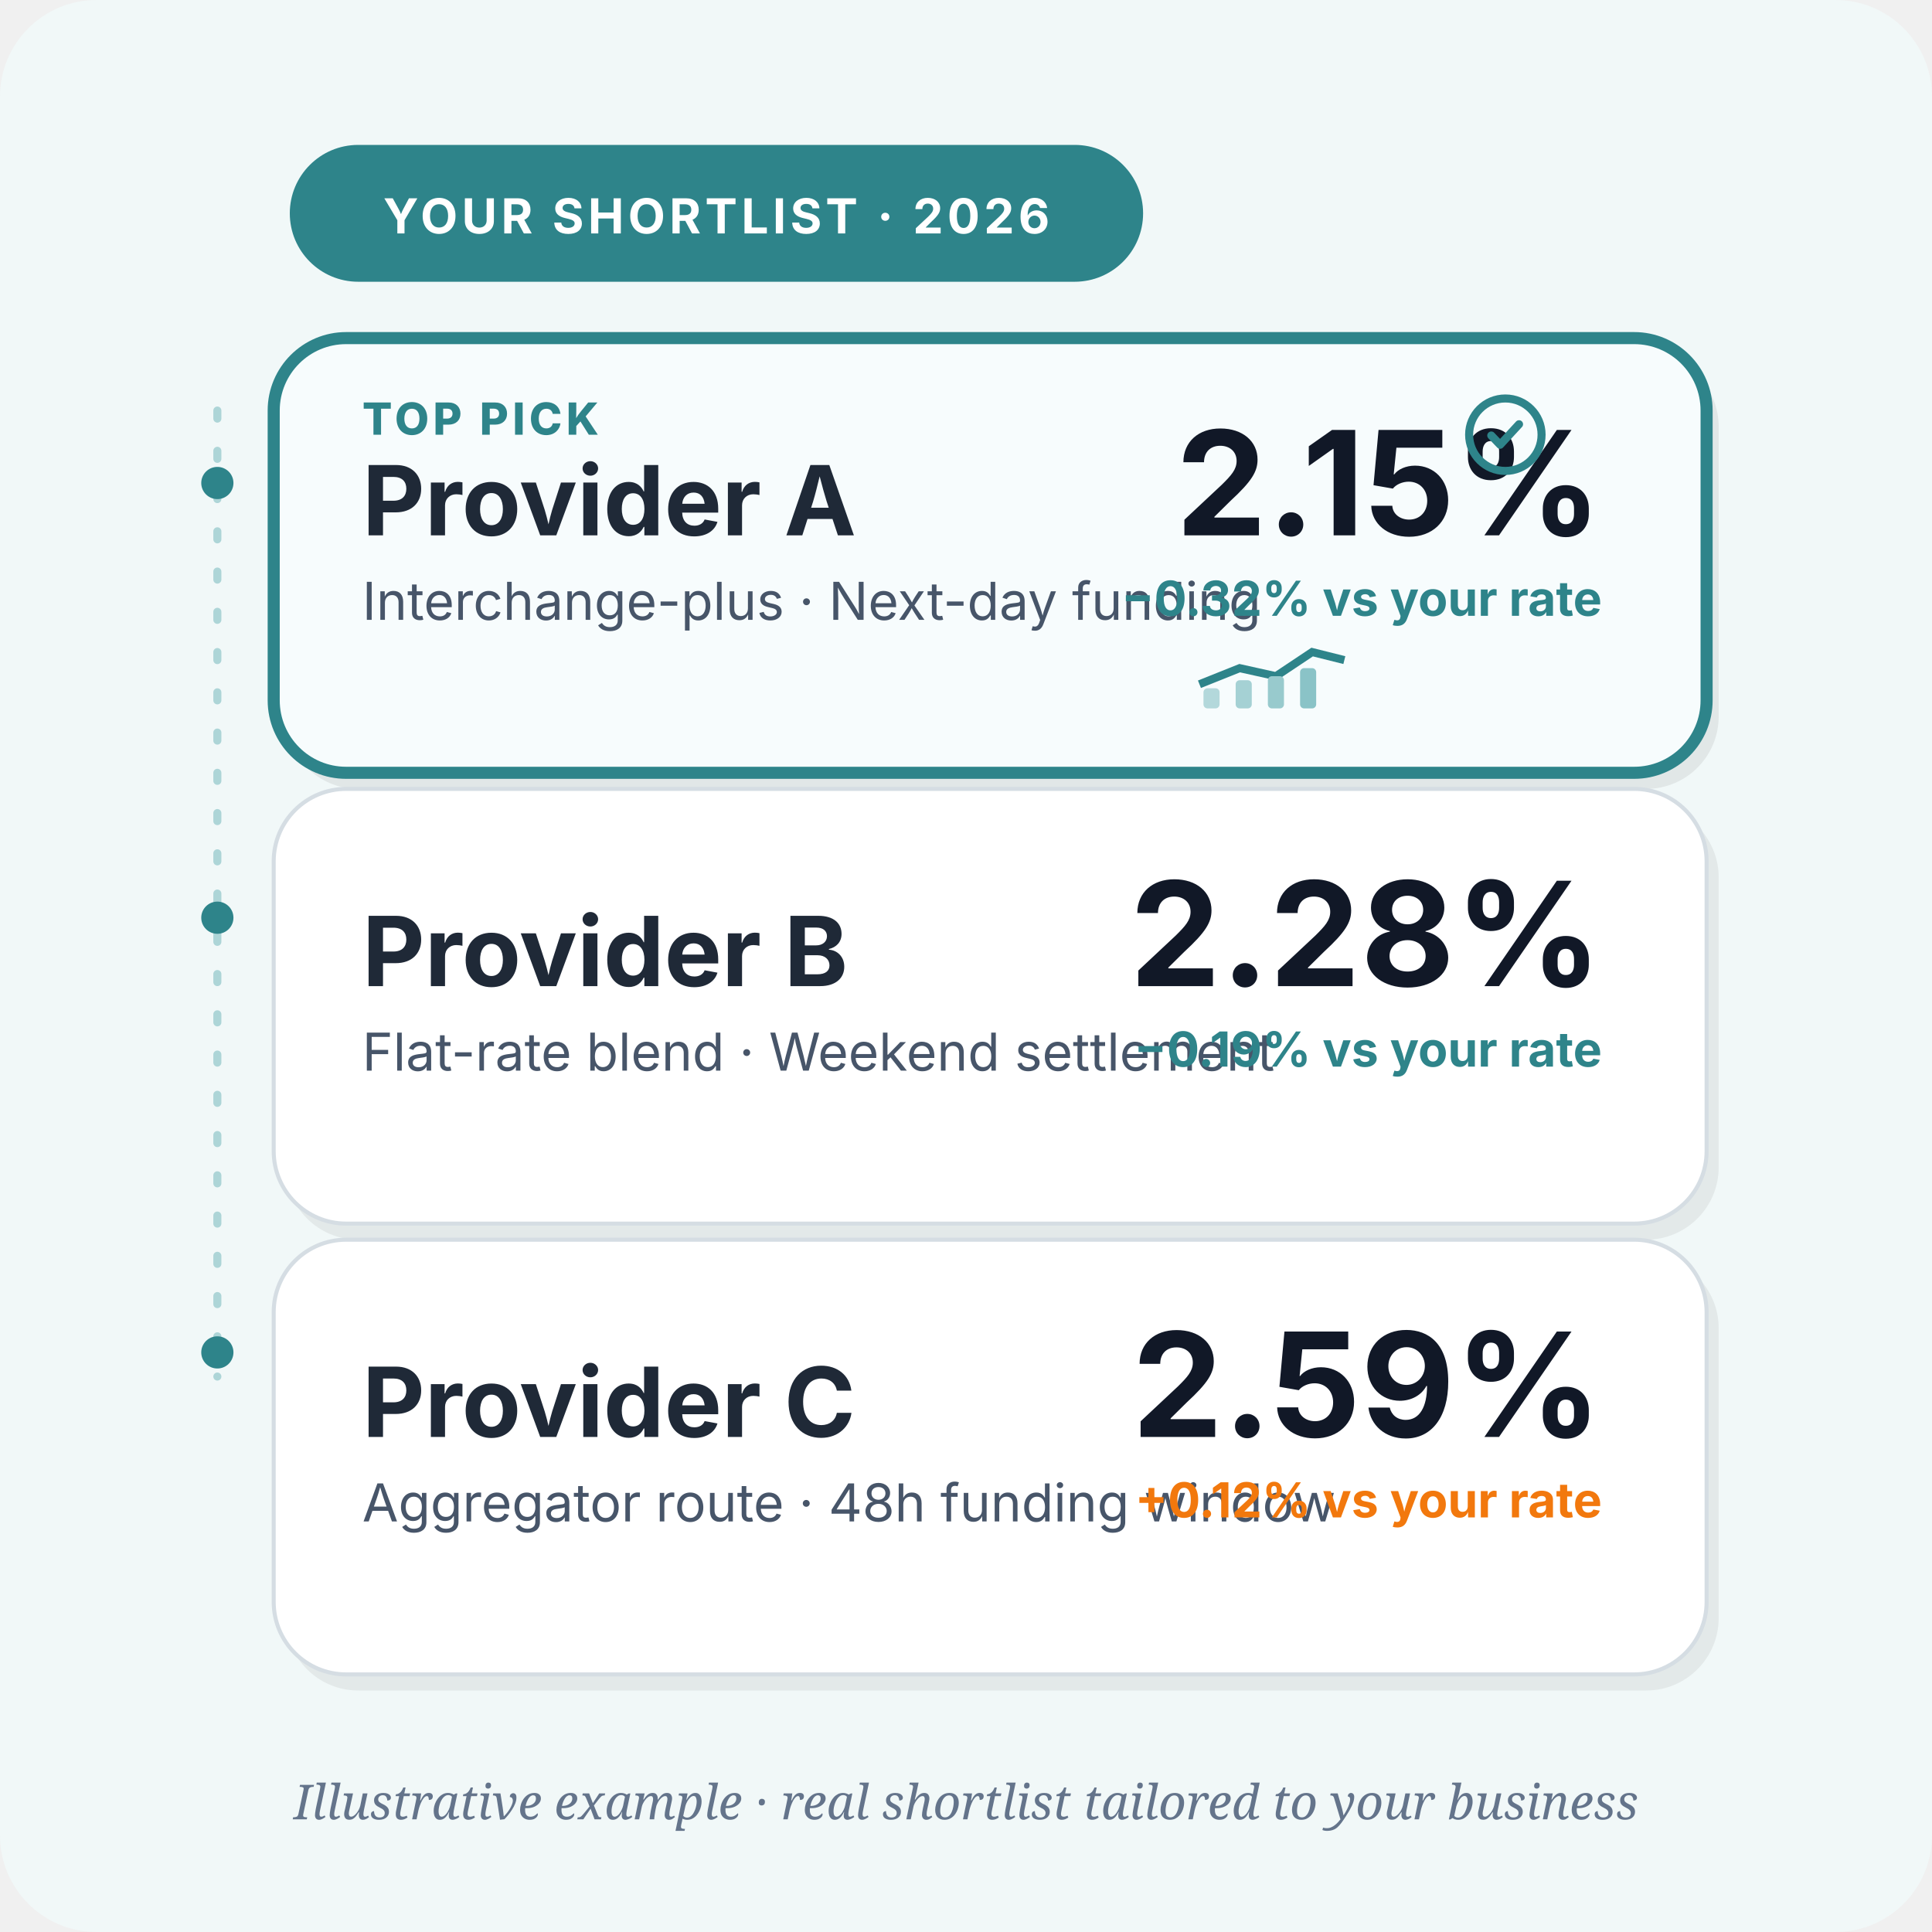
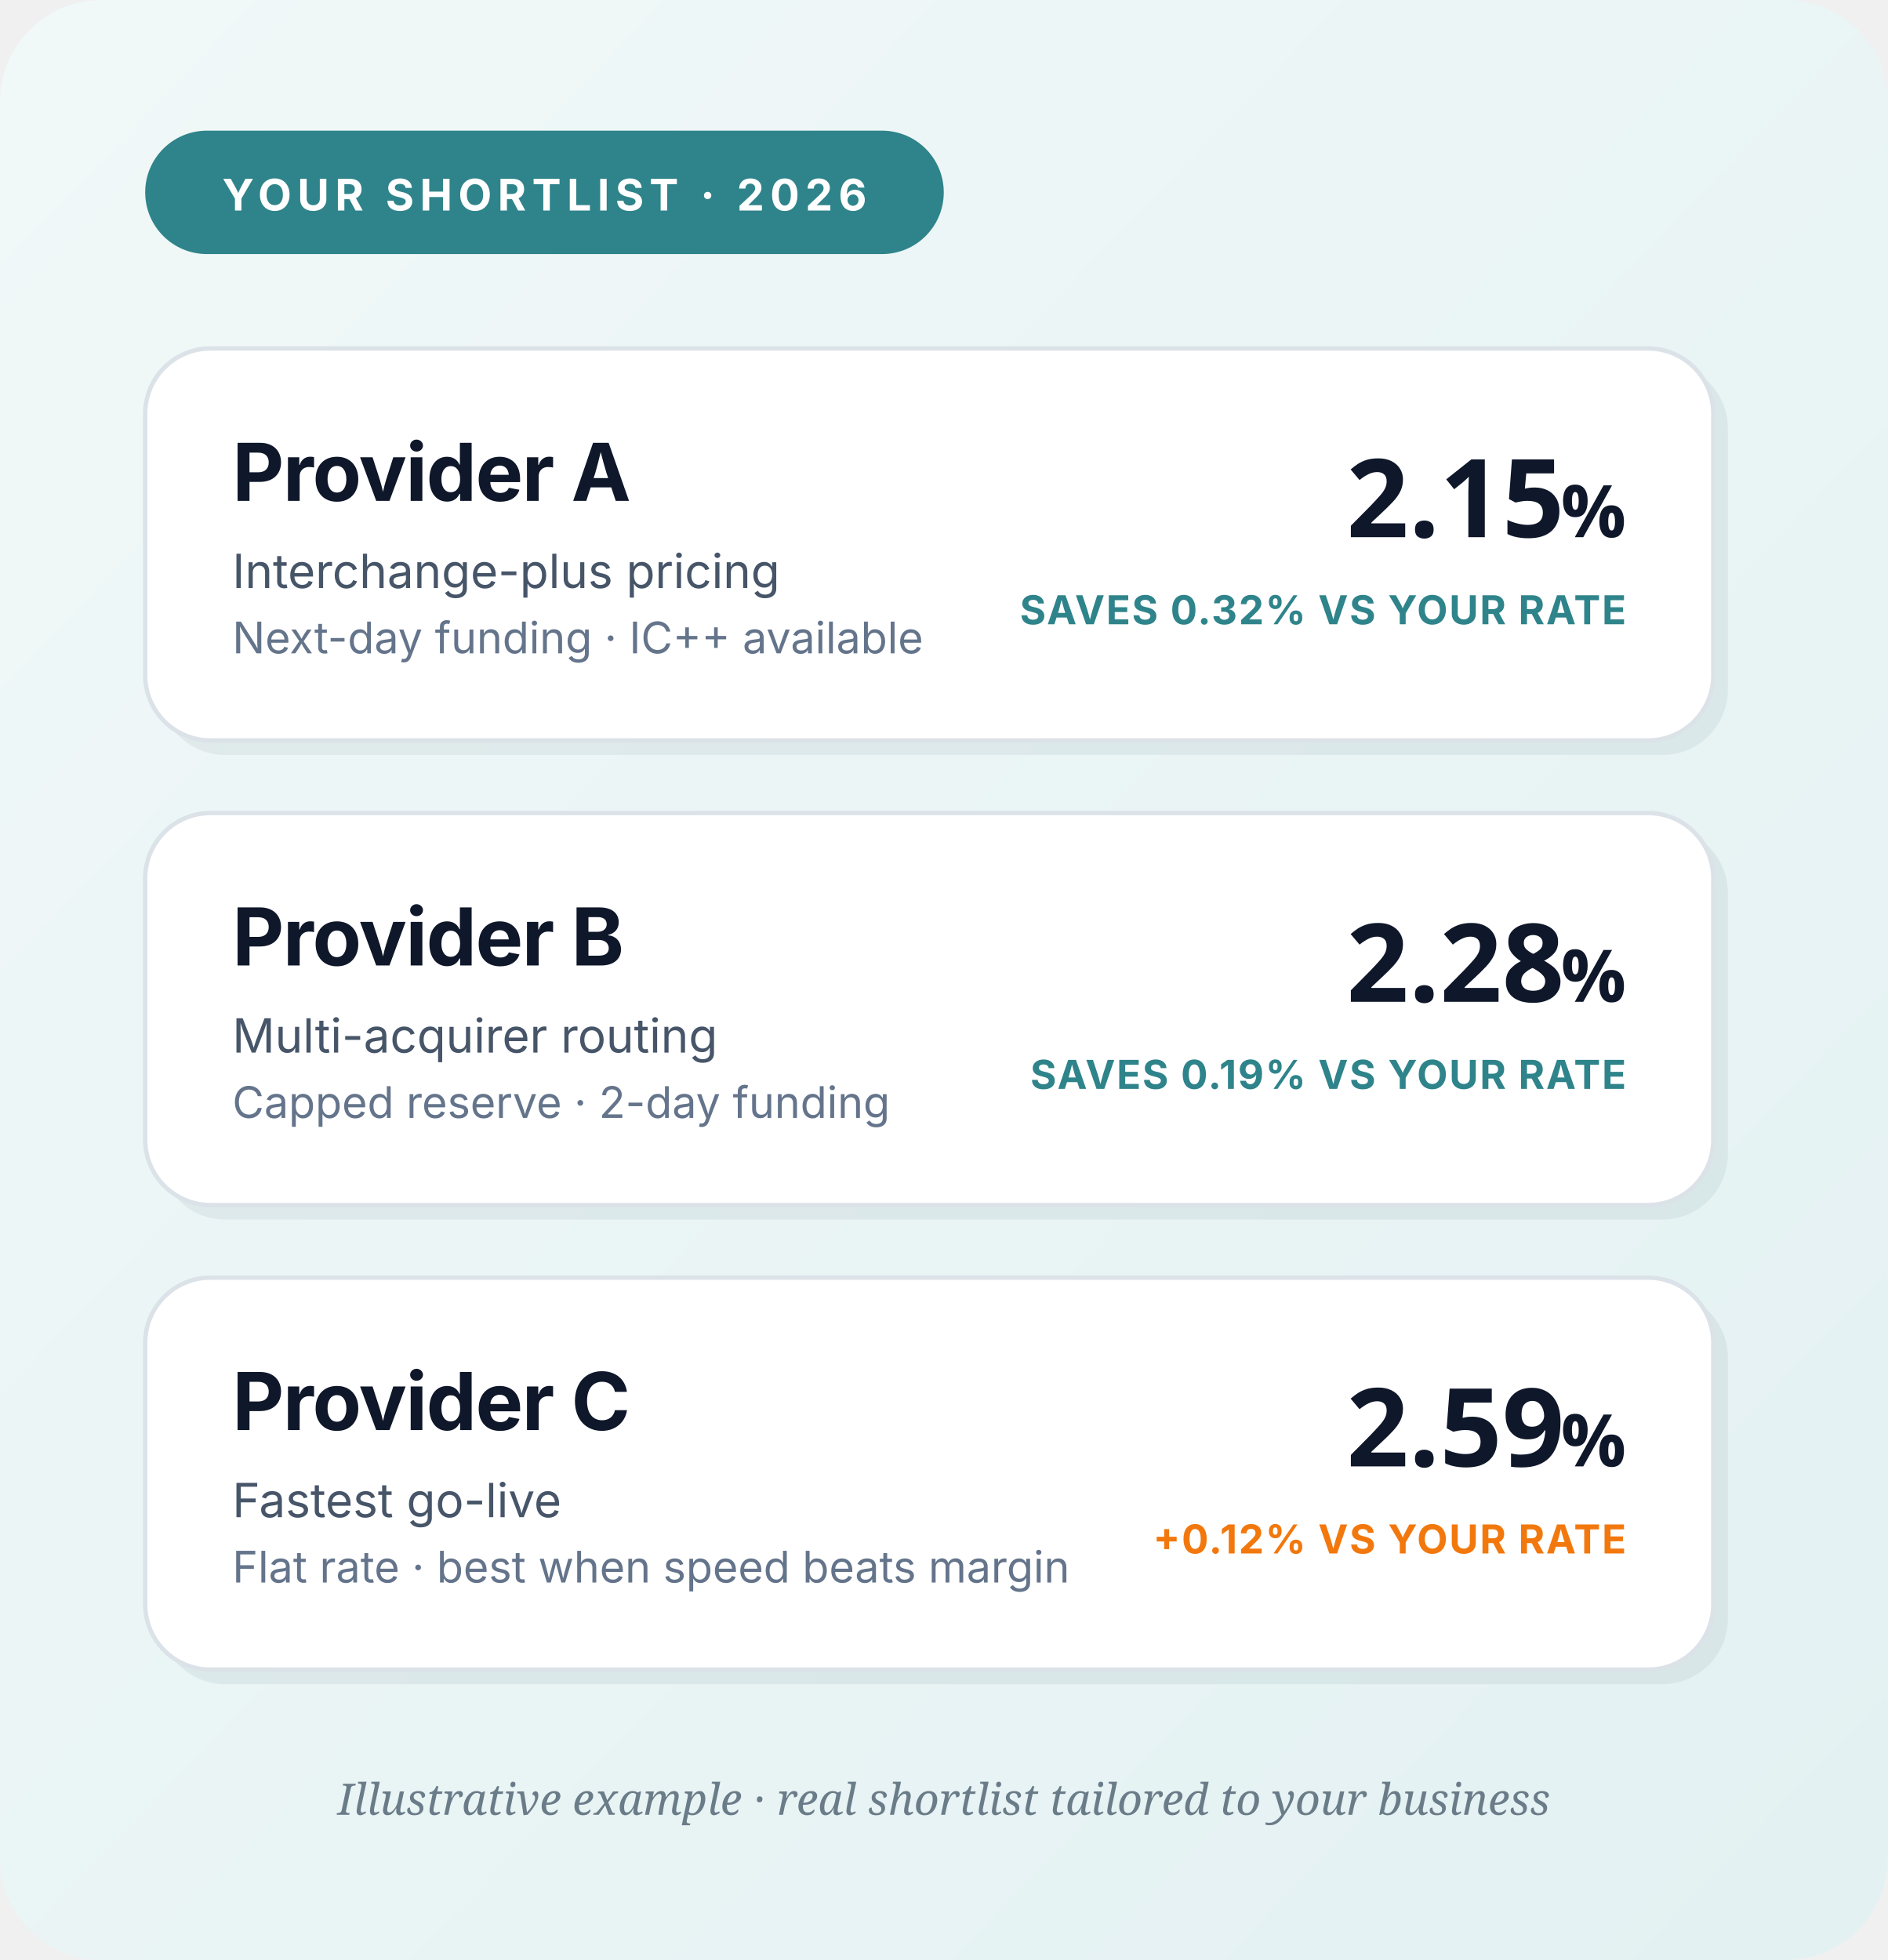
- <svg xmlns="http://www.w3.org/2000/svg" viewBox="0 0 480 480" role="img" aria-labelledby="t d">
-   <rect width="480" height="480" rx="24" fill="hsl(184 35% 96%)" />
-   <g fill="none" stroke="hsl(184 35% 74%)" stroke-width="2" stroke-linecap="round" stroke-dasharray="2 8" opacity=".9">
-     <path d="M54 102v240" />
+ <svg xmlns="http://www.w3.org/2000/svg" viewBox="0 0 520 540" role="img" aria-labelledby="t d" preserveAspectRatio="xMidYMid meet">
+   <defs>
+     <linearGradient id="bg" x1="0" y1="0" x2="1" y2="1">
+       <stop offset="0%" stop-color="hsl(184 35% 96%)" />
+       <stop offset="100%" stop-color="hsl(184 38% 92%)" />
+     </linearGradient>
+   </defs>
+   <rect width="520" height="540" rx="28" fill="url(#bg)" />
+   <g>
+     <rect x="40" y="36" width="220" height="34" rx="17" fill="hsl(184 50% 36%)" />
+     <text x="150" y="58" text-anchor="middle" fill="#fff" font-family="ui-sans-serif, system-ui, -apple-system, sans-serif" font-size="12" font-weight="700" letter-spacing="1.6">YOUR SHORTLIST · 2026</text>
  </g>
-   <g fill="hsl(184 50% 36%)">
-     <circle cx="54" cy="120" r="4" />
-     <circle cx="54" cy="228" r="4" />
-     <circle cx="54" cy="336" r="4" />
+   <g>
+     <rect x="44" y="100" width="432" height="108" rx="18" fill="rgba(15,42,52,0.06)" />
+     <rect x="40" y="96" width="432" height="108" rx="18" fill="#ffffff" stroke="#dbe2e8" stroke-width="1.2" />
+     <g font-family="ui-sans-serif, system-ui, -apple-system, sans-serif">
+       <text x="64" y="138" fill="#0f172a" font-size="22" font-weight="700" letter-spacing="-0.3">Provider A</text>
+       <text x="64" y="162" fill="#475569" font-size="13">Interchange-plus pricing</text>
+       <text x="64" y="180" fill="#64748b" font-size="12">Next-day funding · IC++ available</text>
+       <text x="448" y="148" text-anchor="end" fill="#0f172a" font-family="ui-monospace, SFMono-Regular, Menlo, Monaco, sans-serif" font-size="30" font-weight="700">2.15<tspan font-size="20" dx="-1">%</tspan>
+       </text>
+       <text x="448" y="172" text-anchor="end" fill="hsl(184 50% 36%)" font-size="11" font-weight="700" letter-spacing="0.4">SAVES 0.32% VS YOUR RATE</text>
+     </g>
  </g>
-   <rect x="72" y="36" width="212" height="34" rx="17" fill="hsl(184 50% 36%)" />
-   <text x="178" y="58" fill="#fff" text-anchor="middle" font-family="ui-sans-serif, system-ui, -apple-system, &quot;Segoe UI&quot;, sans-serif" font-size="12" font-weight="700" letter-spacing="1">YOUR SHORTLIST · 2026</text>
-   <g font-family="ui-sans-serif, system-ui, -apple-system, &quot;Segoe UI&quot;, sans-serif">
-     <rect x="71" y="88" width="356" height="108" rx="18" fill="#000" opacity=".07" />
-     <rect x="68" y="84" width="356" height="108" rx="18" fill="hsl(184 55% 98%)" stroke="hsl(184 50% 36%)" stroke-width="3" />
-     <text x="90" y="108" fill="hsl(184 50% 36%)" font-size="11" font-weight="800" letter-spacing="1">TOP PICK</text>
-     <text x="90" y="133" fill="#1f2937" font-size="24" font-weight="700">Provider A</text>
-     <text x="90" y="154" fill="#475569" font-size="13">Interchange-plus · Next-day funding</text>
-     <text x="398" y="133" text-anchor="end" fill="#111827" font-family="ui-monospace, SFMono-Regular, Menlo, Monaco, Consolas, ui-sans-serif, system-ui, -apple-system, &quot;Segoe UI&quot;, sans-serif" font-size="36" font-weight="700" font-variant-numeric="tabular-nums">2.15%</text>
-     <text x="398" y="153" text-anchor="end" fill="hsl(184 50% 36%)" font-size="12" font-weight="700">−0.32% vs your rate</text>
-     <g transform="translate(362 96)" fill="none" stroke="hsl(184 50% 36%)" stroke-width="2" stroke-linecap="round" stroke-linejoin="round">
-       <circle cx="12" cy="12" r="9" />
-       <path d="m8.5 12.2 2.2 2.3 4.7-5.1" />
+   <g>
+     <rect x="44" y="228" width="432" height="108" rx="18" fill="rgba(15,42,52,0.06)" />
+     <rect x="40" y="224" width="432" height="108" rx="18" fill="#ffffff" stroke="#dbe2e8" stroke-width="1.2" />
+     <g font-family="ui-sans-serif, system-ui, -apple-system, sans-serif">
+       <text x="64" y="266" fill="#0f172a" font-size="22" font-weight="700" letter-spacing="-0.3">Provider B</text>
+       <text x="64" y="290" fill="#475569" font-size="13">Multi-acquirer routing</text>
+       <text x="64" y="308" fill="#64748b" font-size="12">Capped reserve · 2-day funding</text>
+       <text x="448" y="276" text-anchor="end" fill="#0f172a" font-family="ui-monospace, SFMono-Regular, Menlo, Monaco, sans-serif" font-size="30" font-weight="700">2.28<tspan font-size="20" dx="-1">%</tspan>
+       </text>
+       <text x="448" y="300" text-anchor="end" fill="hsl(184 50% 36%)" font-size="11" font-weight="700" letter-spacing="0.4">SAVES 0.19% VS YOUR RATE</text>
    </g>
-     <g transform="translate(298 160)">
-       <polyline points="0,10 10,6 19,8 28,2 36,4" fill="none" stroke="hsl(184 50% 36%)" stroke-width="2" />
-       <rect x="1" y="11" width="4" height="5" rx="1" fill="hsl(184 35% 78%)" />
-       <rect x="9" y="9" width="4" height="7" rx="1" fill="hsl(184 35% 74%)" />
-       <rect x="17" y="8" width="4" height="8" rx="1" fill="hsl(184 35% 70%)" />
-       <rect x="25" y="6" width="4" height="10" rx="1" fill="hsl(184 35% 66%)" />
+   </g>
+   <g>
+     <rect x="44" y="356" width="432" height="108" rx="18" fill="rgba(15,42,52,0.06)" />
+     <rect x="40" y="352" width="432" height="108" rx="18" fill="#ffffff" stroke="#dbe2e8" stroke-width="1.2" />
+     <g font-family="ui-sans-serif, system-ui, -apple-system, sans-serif">
+       <text x="64" y="394" fill="#0f172a" font-size="22" font-weight="700" letter-spacing="-0.3">Provider C</text>
+       <text x="64" y="418" fill="#475569" font-size="13">Fastest go-live</text>
+       <text x="64" y="436" fill="#64748b" font-size="12">Flat rate · best when speed beats margin</text>
+       <text x="448" y="404" text-anchor="end" fill="#0f172a" font-family="ui-monospace, SFMono-Regular, Menlo, Monaco, sans-serif" font-size="30" font-weight="700">2.59<tspan font-size="20" dx="-1">%</tspan>
+       </text>
+       <text x="448" y="428" text-anchor="end" fill="hsl(28 90% 50%)" font-size="11" font-weight="700" letter-spacing="0.4">+0.12% VS YOUR RATE</text>
    </g>
-     <rect x="71" y="200" width="356" height="108" rx="18" fill="#000" opacity=".06" />
-     <rect x="68" y="196" width="356" height="108" rx="18" fill="#fff" stroke="#d5dde3" />
-     <text x="90" y="245" fill="#1f2937" font-size="24" font-weight="700">Provider B</text>
-     <text x="90" y="266" fill="#475569" font-size="13">Flat-rate blend · Weekend settlement</text>
-     <text x="398" y="245" text-anchor="end" fill="#111827" font-family="ui-monospace, SFMono-Regular, Menlo, Monaco, Consolas, ui-sans-serif, system-ui, -apple-system, &quot;Segoe UI&quot;, sans-serif" font-size="36" font-weight="700" font-variant-numeric="tabular-nums">2.28%</text>
-     <text x="398" y="265" text-anchor="end" fill="hsl(184 50% 36%)" font-size="12" font-weight="700">−0.19% vs your rate</text>
-     <rect x="71" y="312" width="356" height="108" rx="18" fill="#000" opacity=".06" />
-     <rect x="68" y="308" width="356" height="108" rx="18" fill="#fff" stroke="#d5dde3" />
-     <text x="90" y="357" fill="#1f2937" font-size="24" font-weight="700">Provider C</text>
-     <text x="90" y="378" fill="#475569" font-size="13">Aggregator route · 48h funding window</text>
-     <text x="398" y="357" text-anchor="end" fill="#111827" font-family="ui-monospace, SFMono-Regular, Menlo, Monaco, Consolas, ui-sans-serif, system-ui, -apple-system, &quot;Segoe UI&quot;, sans-serif" font-size="36" font-weight="700" font-variant-numeric="tabular-nums">2.59%</text>
-     <text x="398" y="377" text-anchor="end" fill="hsl(28 90% 50%)" font-size="12" font-weight="700">+0.12% vs your rate</text>
  </g>
-   <text x="240" y="452" text-anchor="middle" fill="#64748b" font-family="Georgia, serif" font-size="12" font-style="italic">Illustrative example · real shortlist tailored to your business</text>
+   <text x="260" y="500" text-anchor="middle" fill="#6b7c89" font-family="Georgia, serif" font-size="12" font-style="italic">Illustrative example · real shortlist tailored to your business</text>
</svg>
